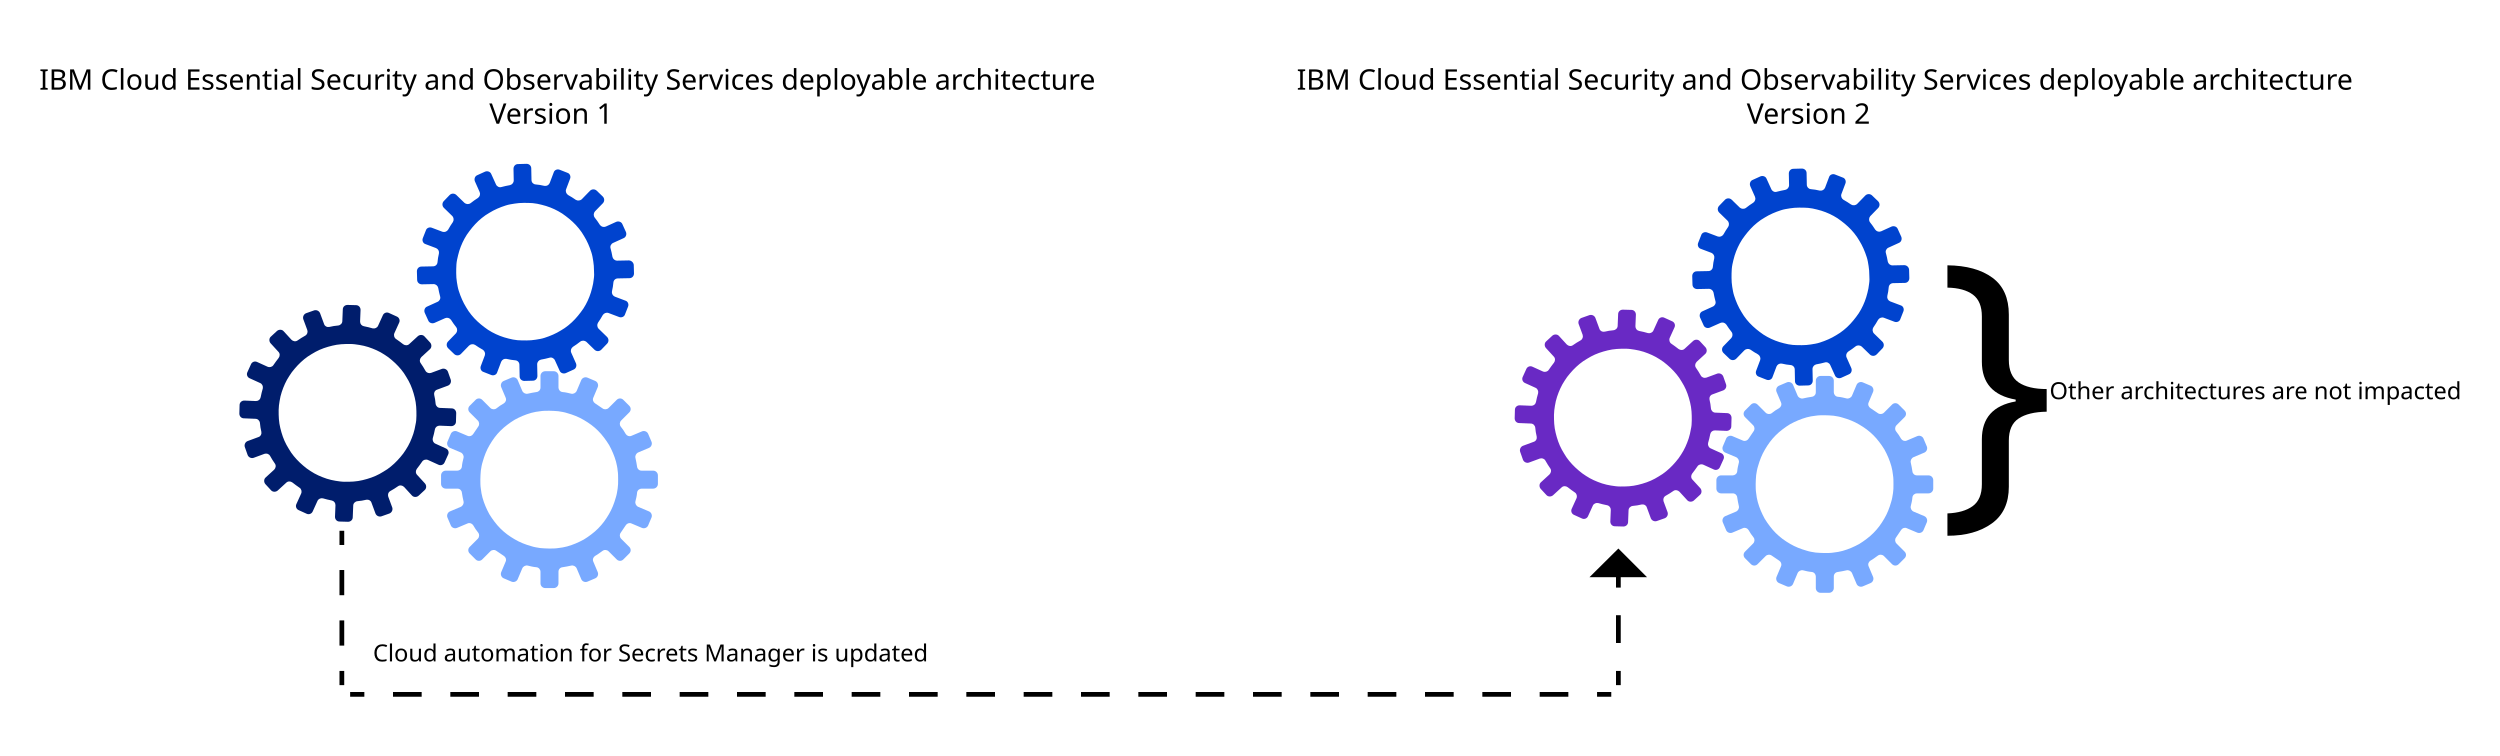
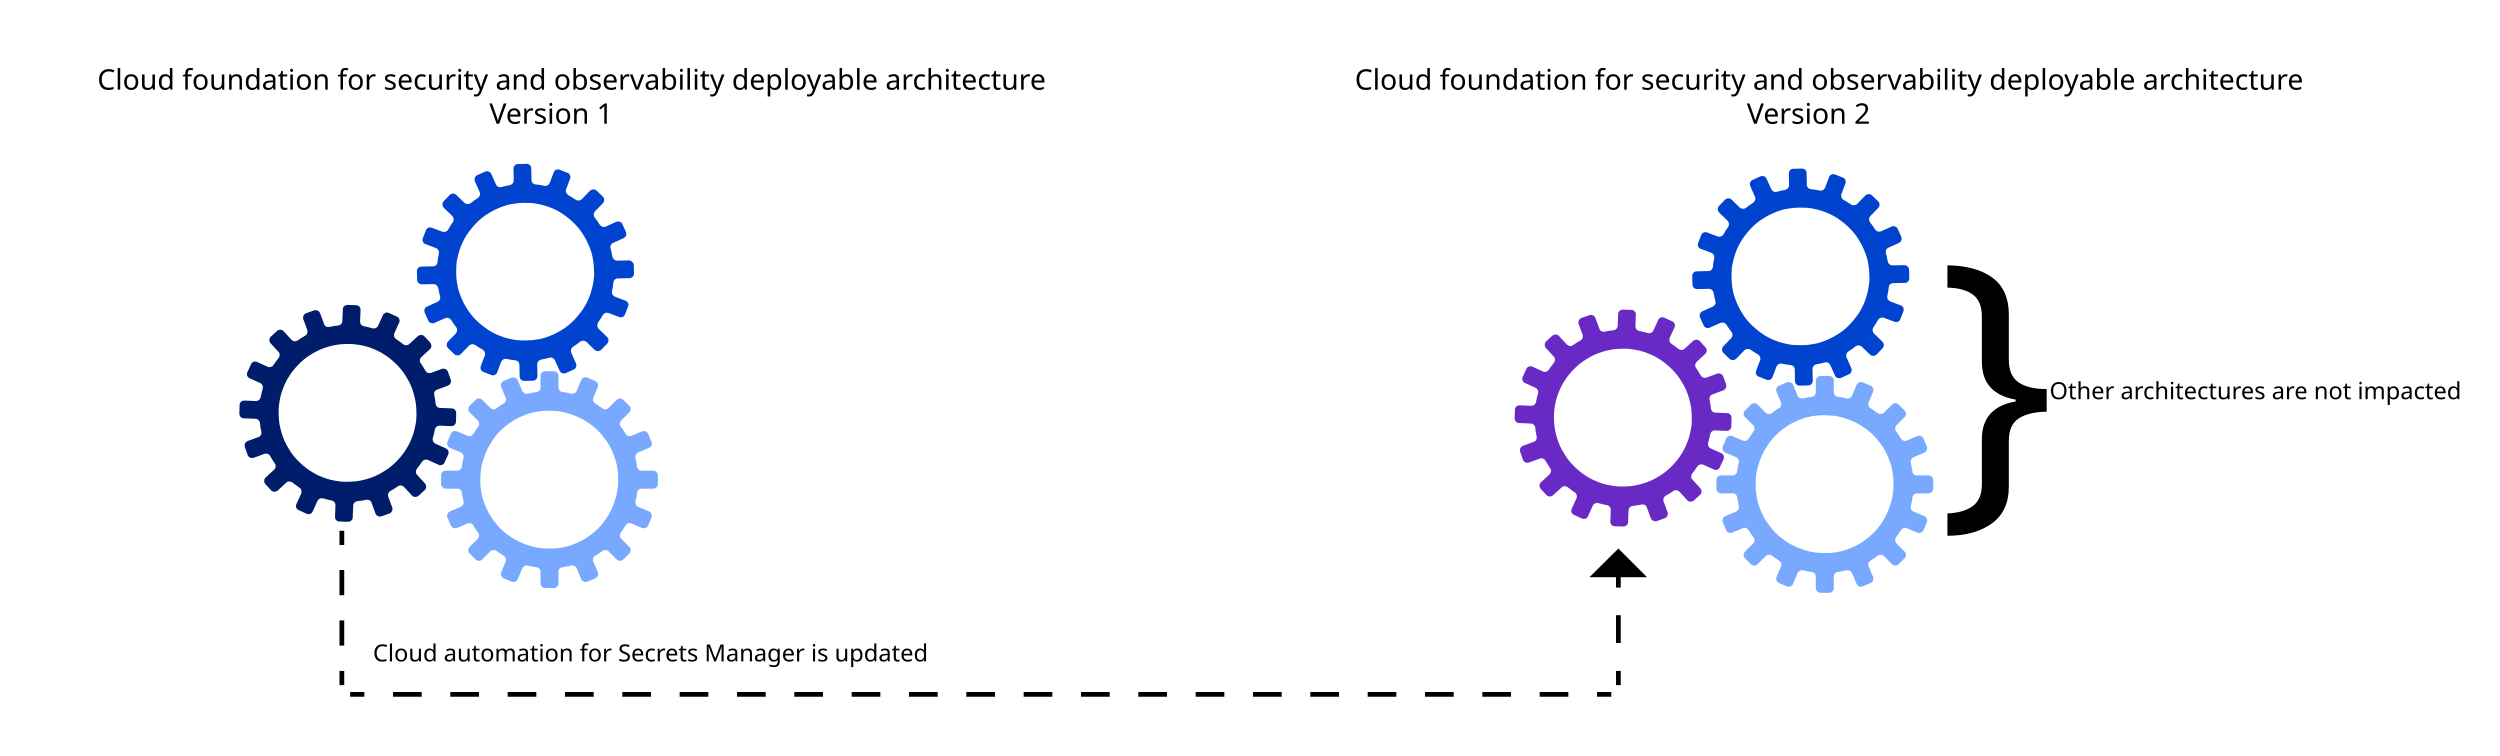
<svg xmlns="http://www.w3.org/2000/svg" version="1.1" x="0px" y="0px" viewBox="0 0 1056 319" style="enable-background:new 0 0 1056 319;" xml:space="preserve">
  <style type="text/css">
	.st0{fill:#0043CE;}
	.st1{fill:#6929C4;}
	.st2{fill:#78A9FF;}
	.st3{font-family:'IBMPlexSans';}
	.st4{font-size:10px;}
	.st5{fill:none;stroke:#000000;stroke-width:2;stroke-miterlimit:10;}
	.st6{fill:none;stroke:#000000;stroke-width:2;stroke-miterlimit:10;stroke-dasharray:10.641,10.641;}
	.st7{fill:none;stroke:#000000;stroke-width:2;stroke-miterlimit:10;stroke-dasharray:12.109,12.109;}
	.st8{fill:none;stroke:#000000;stroke-width:2;stroke-miterlimit:10;stroke-dasharray:11.733,11.733;}
	.st9{font-size:131px;}
	.st10{fill:#001D6C;}
	.st11{font-size:12px;}
</style>
  <g id="Layer_1">
    <path class="st0" d="M804.3,112l-4.9,0.1c-1,0-1.8-0.7-2-1.6c-0.2-1.2-0.5-2.5-0.8-3.6c-0.3-0.9,0.2-1.9,1.1-2.3l4.4-2   c1-0.4,1.4-1.6,1-2.6l-1.5-3.3c-0.4-1-1.6-1.4-2.6-1l-4.4,2c-0.9,0.4-1.9,0.1-2.5-0.7c-0.7-1.1-1.4-2.1-2.2-3.1   c-0.6-0.8-0.5-1.9,0.1-2.6l3.4-3.5c0.7-0.8,0.7-2-0.1-2.8l-2.6-2.5c-0.8-0.7-2-0.7-2.8,0.1l-3.4,3.5c-0.7,0.7-1.8,0.8-2.6,0.3   c-1-0.7-2.1-1.4-3.2-2c-0.8-0.5-1.2-1.5-0.9-2.4l1.7-4.5c0.4-1-0.1-2.2-1.1-2.5l-3.3-1.3c-1-0.4-2.2,0.1-2.5,1.1l-1.7,4.5   c-0.4,0.9-1.3,1.4-2.3,1.2c-1.2-0.3-2.5-0.5-3.7-0.6c-1-0.1-1.7-0.9-1.7-1.9l-0.1-4.9c0-1.1-0.9-1.9-2-1.9l-3.6,0.1   c-1.1,0-1.9,0.9-1.9,2l0.1,4.9c0,1-0.7,1.8-1.6,2c-1.2,0.2-2.4,0.5-3.6,0.8c-0.9,0.3-1.9-0.2-2.3-1.1l-2-4.4c-0.4-1-1.6-1.4-2.6-1   l-3.3,1.5c-1,0.4-1.4,1.6-1,2.6l2,4.5c0.4,0.9,0.1,1.9-0.7,2.5c-1.1,0.7-2.1,1.4-3.1,2.2c-0.8,0.6-1.9,0.5-2.6-0.1l-3.5-3.4   c-0.8-0.7-2-0.7-2.8,0.1l-2.5,2.6c-0.7,0.8-0.7,2,0.1,2.8l3.5,3.4c0.7,0.7,0.8,1.8,0.3,2.6c-0.7,1-1.4,2.1-2,3.2   c-0.5,0.8-1.5,1.2-2.4,0.9l-4.5-1.7c-1-0.4-2.2,0.1-2.5,1.1l-1.3,3.3c-0.4,1,0.1,2.2,1.1,2.5l4.5,1.7c0.9,0.4,1.4,1.3,1.2,2.3   c-0.3,1.2-0.5,2.5-0.6,3.7c-0.1,1-0.9,1.7-1.9,1.7l-4.9,0.1c-1.1,0-1.9,0.9-1.9,2l0.1,3.6c0,1.1,0.9,1.9,2,1.9l4.9-0.1   c1,0,1.8,0.7,2,1.6c0.2,1.2,0.5,2.4,0.8,3.6c0.3,0.9-0.2,1.9-1.1,2.3l-4.4,2c-1,0.4-1.4,1.6-1,2.6l1.5,3.3c0.4,1,1.6,1.4,2.6,1   l4.5-2c0.9-0.4,1.9-0.1,2.5,0.7c0.7,1.1,1.4,2.1,2.2,3.1c0.6,0.8,0.5,1.9-0.1,2.6l-3.4,3.5c-0.7,0.8-0.7,2,0.1,2.8l2.6,2.5   c0.8,0.7,2,0.7,2.8-0.1l3.4-3.5c0.7-0.7,1.8-0.8,2.6-0.3c1,0.7,2.1,1.4,3.2,2c0.8,0.5,1.2,1.5,0.9,2.4l-1.7,4.5   c-0.4,1,0.1,2.2,1.1,2.5l3.3,1.3c1,0.4,2.2-0.1,2.5-1.1l1.7-4.5c0.4-0.9,1.3-1.4,2.3-1.2c1.2,0.3,2.5,0.5,3.7,0.6   c1,0.1,1.7,0.9,1.7,1.9l0.1,4.9c0,1.1,0.9,1.9,2,1.9l3.6-0.1c1.1,0,1.9-0.9,1.9-2l-0.1-4.9c0-1,0.7-1.8,1.6-2   c1.2-0.2,2.5-0.5,3.6-0.8c0.9-0.3,1.9,0.2,2.3,1.1l2,4.4c0.4,1,1.6,1.4,2.6,1l3.3-1.5c1-0.4,1.4-1.6,1-2.6l-2-4.5   c-0.4-0.9-0.1-1.9,0.7-2.5c1.1-0.7,2.1-1.4,3.1-2.2c0.8-0.6,1.9-0.5,2.6,0.1l3.5,3.4c0.8,0.7,2,0.7,2.8-0.1l2.5-2.6   c0.7-0.8,0.7-2-0.1-2.8l-3.5-3.4c-0.7-0.7-0.8-1.8-0.3-2.6c0.7-1,1.4-2.1,2-3.2c0.5-0.8,1.5-1.2,2.4-0.9l4.5,1.7   c1,0.4,2.2-0.1,2.5-1.1l1.3-3.3c0.4-1-0.1-2.2-1.1-2.5l-4.5-1.7c-0.9-0.4-1.4-1.3-1.2-2.3c0.3-1.2,0.5-2.5,0.6-3.7   c0.1-1,0.9-1.7,1.9-1.7l4.9-0.1c1.1,0,1.9-0.9,1.9-2l-0.1-3.6C806.3,112.8,805.4,112,804.3,112z M789.5,119.9   c-0.1,1.3-0.4,2.6-0.7,3.8c-0.6,2.5-1.5,4.8-2.7,7c-0.6,1.1-1.3,2.2-2.1,3.2c-1.5,2-3.2,3.9-5.2,5.5c-1,0.8-2.1,1.6-3.2,2.2   c-2.1,1.3-4.4,2.3-6.9,3.1c-1.2,0.4-2.5,0.6-3.8,0.8c-1.2,0.2-2.5,0.3-3.8,0.3c-1.3,0-2.5,0-3.8-0.1c-1.3-0.1-2.6-0.4-3.8-0.7   c-2.5-0.6-4.8-1.5-7-2.7c-1.1-0.6-2.2-1.3-3.2-2.1c-2-1.5-3.9-3.2-5.5-5.2c-0.8-1-1.6-2.1-2.2-3.2c-1.3-2.1-2.3-4.4-3.1-6.9   c-0.4-1.2-0.6-2.5-0.8-3.7c-0.2-1.2-0.3-2.5-0.3-3.8c0-1.3,0-2.5,0.1-3.8c0.1-1.3,0.4-2.6,0.7-3.8c0.6-2.5,1.5-4.8,2.7-7   c0.6-1.1,1.3-2.2,2.1-3.2c1.5-2,3.2-3.9,5.2-5.5c1-0.8,2.1-1.6,3.2-2.2c2.1-1.3,4.4-2.3,6.9-3.1c1.2-0.4,2.5-0.6,3.8-0.8   c1.2-0.2,2.5-0.3,3.8-0.3c1.3,0,2.5,0,3.8,0.1c1.3,0.1,2.6,0.4,3.8,0.7c2.5,0.6,4.8,1.5,7,2.7c1.1,0.6,2.2,1.3,3.2,2.1   c2,1.5,3.9,3.2,5.5,5.2c0.8,1,1.6,2.1,2.2,3.2c1.3,2.1,2.3,4.4,3.1,6.9c0.4,1.2,0.6,2.5,0.8,3.8c0.2,1.2,0.3,2.5,0.3,3.8   C789.7,117.4,789.7,118.7,789.5,119.9z" />
    <path class="st1" d="M729.5,174.5l-4.9-0.2c-1,0-1.8-0.8-1.9-1.8c-0.1-1.2-0.3-2.5-0.6-3.7c-0.2-1,0.3-1.9,1.2-2.2l4.6-1.7   c1-0.4,1.5-1.5,1.2-2.5l-1.2-3.4c-0.4-1-1.5-1.5-2.5-1.2l-4.6,1.7c-0.9,0.3-1.9,0-2.4-0.9c-0.6-1.1-1.3-2.2-2-3.2   c-0.6-0.8-0.4-1.9,0.3-2.6l3.6-3.3c0.8-0.7,0.8-2,0.1-2.8l-2.4-2.6c-0.7-0.8-2-0.8-2.8-0.1l-3.6,3.3c-0.7,0.7-1.8,0.7-2.6,0.1   c-1-0.8-2-1.5-3-2.2c-0.8-0.5-1.1-1.6-0.7-2.5l2-4.4c0.5-1,0-2.2-1-2.6l-3.3-1.5c-1-0.5-2.2,0-2.6,1l-2,4.4   c-0.4,0.9-1.4,1.3-2.3,1.1c-1.2-0.4-2.4-0.6-3.7-0.9c-1-0.2-1.6-1-1.6-2l0.2-4.9c0-1.1-0.8-2-1.9-2l-3.6-0.1c-1.1,0-2,0.8-2,1.9   l-0.2,4.9c0,1-0.8,1.8-1.8,1.9c-1.2,0.1-2.5,0.3-3.7,0.6c-1,0.2-1.9-0.3-2.2-1.2l-1.7-4.6c-0.4-1-1.5-1.5-2.5-1.2l-3.4,1.2   c-1,0.4-1.5,1.5-1.2,2.5l1.7,4.6c0.3,0.9,0,1.9-0.9,2.4c-1.1,0.6-2.2,1.3-3.2,2c-0.8,0.6-1.9,0.4-2.6-0.3l-3.3-3.6   c-0.7-0.8-2-0.8-2.8-0.1l-2.6,2.4c-0.8,0.7-0.8,2-0.1,2.8l3.3,3.6c0.7,0.7,0.7,1.8,0.1,2.6c-0.8,1-1.5,2-2.2,3   c-0.5,0.8-1.6,1.1-2.5,0.7l-4.4-2c-1-0.5-2.2,0-2.6,1l-1.5,3.3c-0.5,1,0,2.2,1,2.6l4.4,2c0.9,0.4,1.3,1.4,1.1,2.3   c-0.4,1.2-0.6,2.4-0.9,3.7c-0.2,1-1,1.6-2,1.6l-4.9-0.2c-1.1,0-2,0.8-2,1.9l-0.1,3.6c0,1.1,0.8,2,1.9,2l4.9,0.2   c1,0,1.8,0.8,1.9,1.8c0.1,1.2,0.3,2.5,0.6,3.7c0.2,1-0.3,1.9-1.2,2.2l-4.6,1.7c-1,0.4-1.5,1.5-1.2,2.5l1.2,3.4   c0.4,1,1.5,1.5,2.5,1.2l4.6-1.7c0.9-0.3,1.9,0,2.4,0.9c0.6,1.1,1.3,2.2,2,3.2c0.6,0.8,0.4,1.9-0.3,2.6l-3.6,3.3   c-0.8,0.7-0.8,2-0.1,2.8l2.4,2.6c0.7,0.8,2,0.8,2.8,0.1l3.6-3.3c0.7-0.7,1.8-0.7,2.6-0.1c1,0.8,2,1.5,3,2.2   c0.8,0.5,1.1,1.6,0.7,2.5l-2,4.4c-0.5,1,0,2.2,1,2.6l3.3,1.5c1,0.5,2.2,0,2.6-1l2-4.4c0.4-0.9,1.4-1.3,2.3-1.1   c1.2,0.4,2.4,0.6,3.7,0.9c1,0.2,1.6,1,1.6,2l-0.2,4.9c0,1.1,0.8,2,1.9,2l3.6,0.1c1.1,0,2-0.8,2-1.9l0.2-4.9c0-1,0.8-1.8,1.8-1.9   c1.2-0.1,2.5-0.3,3.7-0.6c1-0.2,1.9,0.3,2.2,1.2l1.7,4.6c0.4,1,1.5,1.5,2.5,1.2l3.4-1.2c1-0.4,1.5-1.5,1.2-2.5l-1.7-4.6   c-0.3-0.9,0-1.9,0.9-2.4c1.1-0.6,2.2-1.3,3.2-2c0.8-0.6,1.9-0.4,2.6,0.3l3.3,3.6c0.7,0.8,2,0.8,2.8,0.1l2.6-2.4   c0.8-0.7,0.8-2,0.1-2.8l-3.3-3.6c-0.7-0.7-0.7-1.8-0.1-2.6c0.8-1,1.5-2,2.2-3c0.5-0.8,1.6-1.1,2.5-0.7l4.4,2c1,0.5,2.2,0,2.6-1   l1.5-3.3c0.5-1,0-2.2-1-2.6l-4.4-2c-0.9-0.4-1.3-1.4-1.1-2.3c0.4-1.2,0.6-2.4,0.9-3.7c0.2-1,1-1.6,2-1.6l4.9,0.2c1.1,0,2-0.8,2-1.9   l0.1-3.6C731.4,175.4,730.6,174.5,729.5,174.5z M714.2,181.4c-0.2,1.3-0.5,2.5-0.9,3.8c-0.8,2.4-1.8,4.7-3.2,6.8   c-0.7,1.1-1.4,2.1-2.3,3.1c-1.6,1.9-3.5,3.7-5.5,5.1c-1.1,0.7-2.2,1.4-3.3,2c-2.2,1.2-4.6,2-7.1,2.6c-1.2,0.3-2.5,0.5-3.8,0.6   c-1.2,0.1-2.5,0.1-3.8,0.1s-2.5-0.2-3.8-0.4c-1.3-0.2-2.5-0.5-3.8-0.9c-2.4-0.8-4.7-1.8-6.8-3.2c-1.1-0.7-2.1-1.4-3.1-2.3   c-1.9-1.6-3.7-3.5-5.1-5.5c-0.7-1.1-1.4-2.2-2-3.3c-1.2-2.2-2-4.6-2.6-7.1c-0.3-1.2-0.5-2.5-0.6-3.8c-0.1-1.2-0.1-2.5-0.1-3.8   s0.2-2.5,0.4-3.8c0.2-1.3,0.5-2.6,0.9-3.8c0.8-2.4,1.8-4.7,3.2-6.8c0.7-1.1,1.4-2.1,2.3-3.1c1.6-1.9,3.5-3.7,5.5-5.1   c1.1-0.7,2.2-1.4,3.3-2c2.2-1.2,4.6-2,7.1-2.6c1.2-0.3,2.5-0.5,3.8-0.6c1.2-0.1,2.5-0.1,3.8-0.1c1.3,0,2.5,0.2,3.8,0.4   c1.3,0.2,2.5,0.5,3.8,0.9c2.4,0.8,4.7,1.8,6.8,3.2c1.1,0.7,2.1,1.4,3.1,2.3c1.9,1.6,3.7,3.5,5.1,5.5c0.7,1.1,1.4,2.2,2,3.3   c1.2,2.2,2,4.6,2.6,7.1c0.3,1.2,0.5,2.5,0.6,3.8c0.1,1.2,0.1,2.5,0.1,3.8C714.6,178.9,714.5,180.2,714.2,181.4z" />
    <path class="st2" d="M814.6,200.8h-4.9c-1,0-1.8-0.7-1.9-1.7c-0.2-1.2-0.4-2.5-0.7-3.7c-0.2-0.9,0.3-1.9,1.2-2.3l4.5-1.9   c1-0.4,1.5-1.6,1.1-2.6l-1.4-3.3c-0.4-1-1.6-1.5-2.6-1.1l-4.5,1.9c-0.9,0.4-1.9,0-2.4-0.8c-0.6-1.1-1.3-2.1-2.1-3.1   c-0.6-0.8-0.5-1.9,0.2-2.6l3.4-3.4c0.8-0.8,0.8-2,0-2.8l-2.5-2.5c-0.8-0.8-2-0.8-2.8,0l-3.4,3.4c-0.7,0.7-1.8,0.8-2.6,0.2   c-1-0.7-2-1.4-3.1-2.1c-0.8-0.5-1.2-1.5-0.8-2.4l1.9-4.5c0.4-1-0.1-2.2-1.1-2.6l-3.3-1.4c-1-0.4-2.2,0.1-2.6,1.1l-1.9,4.5   c-0.4,0.9-1.4,1.4-2.3,1.2c-1.2-0.3-2.4-0.6-3.7-0.7c-1-0.1-1.7-1-1.7-1.9v-4.9c0-1.1-0.9-2-2-2H769c-1.1,0-2,0.9-2,2v4.9   c0,1-0.7,1.8-1.7,1.9c-1.2,0.2-2.5,0.4-3.7,0.7c-0.9,0.2-1.9-0.3-2.3-1.2l-1.9-4.5c-0.4-1-1.6-1.5-2.6-1.1l-3.3,1.4   c-1,0.4-1.5,1.6-1.1,2.6l1.9,4.5c0.4,0.9,0,1.9-0.8,2.4c-1.1,0.6-2.1,1.3-3.1,2.1c-0.8,0.6-1.9,0.5-2.6-0.2l-3.4-3.4   c-0.8-0.8-2-0.8-2.8,0l-2.5,2.5c-0.8,0.8-0.8,2,0,2.8l3.4,3.4c0.7,0.7,0.8,1.8,0.2,2.6c-0.7,1-1.4,2-2.1,3.1   c-0.5,0.8-1.5,1.2-2.4,0.8l-4.5-1.9c-1-0.4-2.2,0.1-2.6,1.1l-1.4,3.3c-0.4,1,0.1,2.2,1.1,2.6l4.5,1.9c0.9,0.4,1.4,1.4,1.2,2.3   c-0.3,1.2-0.6,2.4-0.7,3.7c-0.1,1-1,1.7-1.9,1.7H727c-1.1,0-2,0.9-2,2v3.6c0,1.1,0.9,2,2,2h4.9c1,0,1.8,0.7,1.9,1.7   c0.2,1.2,0.4,2.5,0.7,3.7c0.2,0.9-0.3,1.9-1.2,2.3l-4.5,1.9c-1,0.4-1.5,1.6-1.1,2.6l1.4,3.3c0.4,1,1.6,1.5,2.6,1.1l4.5-1.9   c0.9-0.4,1.9,0,2.4,0.8c0.6,1.1,1.3,2.1,2.1,3.1c0.6,0.8,0.5,1.9-0.2,2.6l-3.4,3.4c-0.8,0.8-0.8,2,0,2.8l2.5,2.5   c0.8,0.8,2,0.8,2.8,0l3.4-3.4c0.7-0.7,1.8-0.8,2.6-0.2c1,0.7,2,1.4,3.1,2.1c0.8,0.5,1.2,1.5,0.8,2.4l-1.9,4.5   c-0.4,1,0.1,2.2,1.1,2.6l3.3,1.4c1,0.4,2.2-0.1,2.6-1.1l1.9-4.5c0.4-0.9,1.4-1.4,2.3-1.2c1.2,0.3,2.4,0.6,3.7,0.7   c1,0.1,1.7,1,1.7,1.9v4.9c0,1.1,0.9,2,2,2h3.6c1.1,0,2-0.9,2-2v-4.9c0-1,0.7-1.8,1.7-1.9c1.2-0.2,2.5-0.4,3.7-0.7   c0.9-0.2,1.9,0.3,2.3,1.2l1.9,4.5c0.4,1,1.6,1.5,2.6,1.1l3.3-1.4c1-0.4,1.5-1.6,1.1-2.6l-1.9-4.5c-0.4-0.9,0-1.9,0.8-2.4   c1.1-0.6,2.1-1.4,3.1-2.1c0.8-0.6,1.9-0.5,2.6,0.2l3.4,3.4c0.8,0.8,2,0.8,2.8,0l2.5-2.5c0.8-0.8,0.8-2,0-2.8l-3.4-3.4   c-0.7-0.7-0.8-1.8-0.2-2.6c0.7-1,1.4-2,2.1-3.1c0.5-0.8,1.5-1.2,2.4-0.8l4.5,1.9c1,0.4,2.2-0.1,2.6-1.1l1.4-3.3   c0.4-1-0.1-2.2-1.1-2.6l-4.5-1.9c-0.9-0.4-1.4-1.4-1.2-2.3c0.3-1.2,0.6-2.4,0.7-3.7c0.1-1,1-1.7,1.9-1.7h4.9c1.1,0,2-0.9,2-2v-3.6   C816.6,201.7,815.7,200.8,814.6,200.8z M799.6,208.3c-0.2,1.3-0.4,2.6-0.8,3.8c-0.7,2.5-1.6,4.8-2.9,7c-0.6,1.1-1.4,2.2-2.1,3.2   c-1.5,2-3.3,3.8-5.3,5.3c-1,0.8-2.1,1.5-3.2,2.2c-2.2,1.2-4.5,2.2-7,2.9c-1.2,0.3-2.5,0.6-3.8,0.7c-1.2,0.2-2.5,0.2-3.8,0.2   c-1.3,0-2.5-0.1-3.8-0.2c-1.3-0.2-2.6-0.4-3.8-0.8c-2.5-0.7-4.8-1.6-7-2.9c-1.1-0.6-2.2-1.4-3.2-2.1c-2-1.5-3.8-3.3-5.3-5.3   c-0.8-1-1.5-2.1-2.2-3.2c-1.2-2.2-2.2-4.5-2.9-7c-0.3-1.2-0.6-2.5-0.7-3.8c-0.2-1.2-0.2-2.5-0.2-3.8c0-1.3,0.1-2.5,0.2-3.8   c0.2-1.3,0.4-2.6,0.8-3.8c0.7-2.5,1.6-4.8,2.9-7c0.6-1.1,1.4-2.2,2.1-3.2c1.5-2,3.3-3.8,5.3-5.3c1-0.8,2.1-1.5,3.2-2.2   c2.2-1.2,4.5-2.2,7-2.9c1.2-0.3,2.5-0.6,3.8-0.7c1.2-0.2,2.5-0.2,3.8-0.2c1.3,0,2.5,0.1,3.8,0.2c1.3,0.2,2.6,0.4,3.8,0.8   c2.5,0.7,4.8,1.6,7,2.9c1.1,0.6,2.2,1.4,3.2,2.1c2,1.5,3.8,3.3,5.3,5.3c0.8,1,1.5,2.1,2.2,3.2c1.2,2.2,2.2,4.5,2.9,7   c0.3,1.2,0.6,2.5,0.7,3.8c0.2,1.2,0.2,2.5,0.2,3.8C799.8,205.9,799.8,207.1,799.6,208.3z" />
  </g>
  <g id="Layer_6">
    <text transform="matrix(1 0 0 1 865.7053 168.6248)" class="st3 st4">Other architectures are not impacted</text>
    <g>
      <g>
        <line class="st5" x1="144.4" y1="289.4" x2="144.4" y2="283.4" />
        <line class="st6" x1="144.4" y1="272.7" x2="144.4" y2="235.5" />
        <line class="st5" x1="144.4" y1="230.2" x2="144.4" y2="224.2" />
      </g>
    </g>
    <g>
      <g>
        <line class="st5" x1="147.9" y1="293.3" x2="153.9" y2="293.3" />
        <line class="st7" x1="166" y1="293.3" x2="668.5" y2="293.3" />
        <line class="st5" x1="674.6" y1="293.3" x2="680.6" y2="293.3" />
      </g>
    </g>
    <g>
      <g>
        <line class="st5" x1="683.6" y1="289.4" x2="683.6" y2="283.4" />
        <line class="st8" x1="683.6" y1="271.6" x2="683.6" y2="254" />
        <line class="st5" x1="683.6" y1="248.2" x2="683.6" y2="242.2" />
        <g>
          <polygon points="671.4,243.8 695.7,243.8 683.6,231.7     " />
        </g>
      </g>
    </g>
  </g>
  <g id="Layer_9">
    <text transform="matrix(1 0 0 1 157.5405 279.3807)" class="st3 st4">Cloud automation for Secrets Manager is updated</text>
  </g>
  <g id="Layer_7">
    <text transform="matrix(1 0 0 1 818.4057 205.6003)" class="st3 st9">}</text>
  </g>
  <g id="Layer_4">
    <path class="st0" d="M265.6,110l-4.9,0.1c-1,0-1.8-0.7-2-1.6c-0.2-1.2-0.5-2.5-0.8-3.6c-0.3-0.9,0.2-1.9,1.1-2.3l4.4-2   c1-0.4,1.4-1.6,1-2.6l-1.5-3.3c-0.4-1-1.6-1.4-2.6-1l-4.4,2c-0.9,0.4-1.9,0.1-2.5-0.7c-0.7-1.1-1.4-2.1-2.2-3.1   c-0.6-0.8-0.5-1.9,0.1-2.6l3.4-3.5c0.7-0.8,0.7-2-0.1-2.8l-2.6-2.5c-0.8-0.7-2-0.7-2.8,0.1l-3.4,3.5c-0.7,0.7-1.8,0.8-2.6,0.3   c-1-0.7-2.1-1.4-3.2-2c-0.8-0.5-1.2-1.5-0.9-2.4l1.7-4.5c0.4-1-0.1-2.2-1.1-2.5l-3.3-1.3c-1-0.4-2.2,0.1-2.5,1.1l-1.7,4.5   c-0.4,0.9-1.3,1.4-2.3,1.2c-1.2-0.3-2.5-0.5-3.7-0.6c-1-0.1-1.7-0.9-1.7-1.9l-0.1-4.9c0-1.1-0.9-1.9-2-1.9l-3.6,0.1   c-1.1,0-1.9,0.9-1.9,2l0.1,4.9c0,1-0.7,1.8-1.6,2c-1.2,0.2-2.4,0.5-3.6,0.8c-0.9,0.3-1.9-0.2-2.3-1.1l-2-4.4c-0.4-1-1.6-1.4-2.6-1   l-3.3,1.5c-1,0.4-1.4,1.6-1,2.6l2,4.5c0.4,0.9,0.1,1.9-0.7,2.5c-1.1,0.7-2.1,1.4-3.1,2.2c-0.8,0.6-1.9,0.5-2.6-0.1l-3.5-3.4   c-0.8-0.7-2-0.7-2.8,0.1l-2.5,2.6c-0.7,0.8-0.7,2,0.1,2.8l3.5,3.4c0.7,0.7,0.8,1.8,0.3,2.6c-0.7,1-1.4,2.1-2,3.2   c-0.5,0.8-1.5,1.2-2.4,0.9l-4.5-1.7c-1-0.4-2.2,0.1-2.5,1.1l-1.3,3.3c-0.4,1,0.1,2.2,1.1,2.5l4.5,1.7c0.9,0.4,1.4,1.3,1.2,2.3   c-0.3,1.2-0.5,2.5-0.6,3.7c-0.1,1-0.9,1.7-1.9,1.7l-4.9,0.1c-1.1,0-1.9,0.9-1.9,2l0.1,3.6c0,1.1,0.9,1.9,2,1.9l4.9-0.1   c1,0,1.8,0.7,2,1.6c0.2,1.2,0.5,2.4,0.8,3.6c0.3,0.9-0.2,1.9-1.1,2.3l-4.4,2c-1,0.4-1.4,1.6-1,2.6l1.5,3.3c0.4,1,1.6,1.4,2.6,1   l4.5-2c0.9-0.4,1.9-0.1,2.5,0.7c0.7,1.1,1.4,2.1,2.2,3.1c0.6,0.8,0.5,1.9-0.1,2.6l-3.4,3.5c-0.7,0.8-0.7,2,0.1,2.8l2.6,2.5   c0.8,0.7,2,0.7,2.8-0.1l3.4-3.5c0.7-0.7,1.8-0.8,2.6-0.3c1,0.7,2.1,1.4,3.2,2c0.8,0.5,1.2,1.5,0.9,2.4l-1.7,4.5   c-0.4,1,0.1,2.2,1.1,2.5l3.3,1.3c1,0.4,2.2-0.1,2.5-1.1l1.7-4.5c0.4-0.9,1.3-1.4,2.3-1.2c1.2,0.3,2.5,0.5,3.7,0.6   c1,0.1,1.7,0.9,1.7,1.9l0.1,4.9c0,1.1,0.9,1.9,2,1.9l3.6-0.1c1.1,0,1.9-0.9,1.9-2l-0.1-4.9c0-1,0.7-1.8,1.6-2   c1.2-0.2,2.5-0.5,3.6-0.8c0.9-0.3,1.9,0.2,2.3,1.1l2,4.4c0.4,1,1.6,1.4,2.6,1l3.3-1.5c1-0.4,1.4-1.6,1-2.6l-2-4.5   c-0.4-0.9-0.1-1.9,0.7-2.5c1.1-0.7,2.1-1.4,3.1-2.2c0.8-0.6,1.9-0.5,2.6,0.1l3.5,3.4c0.8,0.7,2,0.7,2.8-0.1l2.5-2.6   c0.7-0.8,0.7-2-0.1-2.8l-3.5-3.4c-0.7-0.7-0.8-1.8-0.3-2.6c0.7-1,1.4-2.1,2-3.2c0.5-0.8,1.5-1.2,2.4-0.9l4.5,1.7   c1,0.4,2.2-0.1,2.5-1.1l1.3-3.3c0.4-1-0.1-2.2-1.1-2.5l-4.5-1.7c-0.9-0.4-1.4-1.3-1.2-2.3c0.3-1.2,0.5-2.5,0.6-3.7   c0.1-1,0.9-1.7,1.9-1.7l4.9-0.1c1.1,0,1.9-0.9,1.9-2l-0.1-3.6C267.6,110.9,266.7,110,265.6,110z M250.8,117.9   c-0.1,1.3-0.4,2.6-0.7,3.8c-0.6,2.5-1.5,4.8-2.7,7c-0.6,1.1-1.3,2.2-2.1,3.2c-1.5,2-3.2,3.9-5.2,5.5c-1,0.8-2.1,1.6-3.2,2.2   c-2.1,1.3-4.4,2.3-6.9,3.1c-1.2,0.4-2.5,0.6-3.8,0.8c-1.2,0.2-2.5,0.3-3.8,0.3s-2.5,0-3.8-0.1c-1.3-0.1-2.6-0.4-3.8-0.7   c-2.5-0.6-4.8-1.5-7-2.7c-1.1-0.6-2.2-1.3-3.2-2.1c-2-1.5-3.9-3.2-5.5-5.2c-0.8-1-1.6-2.1-2.2-3.2c-1.3-2.1-2.3-4.4-3.1-6.9   c-0.4-1.2-0.6-2.5-0.8-3.7c-0.2-1.2-0.3-2.5-0.3-3.8c0-1.3,0-2.5,0.1-3.8c0.1-1.3,0.4-2.6,0.7-3.8c0.6-2.5,1.5-4.8,2.7-7   c0.6-1.1,1.3-2.2,2.1-3.2c1.5-2,3.2-3.9,5.2-5.5c1-0.8,2.1-1.6,3.2-2.2c2.1-1.3,4.4-2.3,6.9-3.1c1.2-0.4,2.5-0.6,3.8-0.8   c1.2-0.2,2.5-0.3,3.8-0.3c1.3,0,2.5,0,3.8,0.1c1.3,0.1,2.6,0.4,3.8,0.7c2.5,0.6,4.8,1.5,7,2.7c1.1,0.6,2.2,1.3,3.2,2.1   c2,1.5,3.9,3.2,5.5,5.2c0.8,1,1.6,2.1,2.2,3.2c1.3,2.1,2.3,4.4,3.1,6.9c0.4,1.2,0.6,2.5,0.8,3.8c0.2,1.2,0.3,2.5,0.3,3.8   C251,115.4,251,116.7,250.8,117.9z" />
    <path class="st10" d="M190.8,172.5l-4.9-0.2c-1,0-1.8-0.8-1.9-1.8c-0.1-1.2-0.3-2.5-0.6-3.7c-0.2-1,0.3-1.9,1.2-2.2l4.6-1.7   c1-0.4,1.5-1.5,1.2-2.5l-1.2-3.4c-0.4-1-1.5-1.5-2.5-1.2l-4.6,1.7c-0.9,0.3-1.9,0-2.4-0.9c-0.6-1.1-1.3-2.2-2-3.2   c-0.6-0.8-0.4-1.9,0.3-2.6l3.6-3.3c0.8-0.7,0.8-2,0.1-2.8l-2.4-2.6c-0.7-0.8-2-0.8-2.8-0.1l-3.6,3.3c-0.7,0.7-1.8,0.7-2.6,0.1   c-1-0.8-2-1.5-3-2.2c-0.8-0.5-1.1-1.6-0.7-2.5l2-4.4c0.5-1,0-2.2-1-2.6l-3.3-1.5c-1-0.5-2.2,0-2.6,1l-2,4.4   c-0.4,0.9-1.4,1.3-2.3,1.1c-1.2-0.4-2.4-0.6-3.7-0.9c-1-0.2-1.6-1-1.6-2l0.2-4.9c0-1.1-0.8-2-1.9-2l-3.6-0.1c-1.1,0-2,0.8-2,1.9   l-0.2,4.9c0,1-0.8,1.8-1.8,1.9c-1.2,0.1-2.5,0.3-3.7,0.6c-1,0.2-1.9-0.3-2.2-1.2l-1.7-4.6c-0.4-1-1.5-1.5-2.5-1.2l-3.4,1.2   c-1,0.4-1.5,1.5-1.2,2.5l1.7,4.6c0.3,0.9,0,1.9-0.9,2.4c-1.1,0.6-2.2,1.3-3.2,2c-0.8,0.6-1.9,0.4-2.6-0.3l-3.3-3.6   c-0.7-0.8-2-0.8-2.8-0.1l-2.6,2.4c-0.8,0.7-0.8,2-0.1,2.8l3.3,3.6c0.7,0.7,0.7,1.8,0.1,2.6c-0.8,1-1.5,2-2.2,3   c-0.5,0.8-1.6,1.1-2.5,0.7l-4.4-2c-1-0.5-2.2,0-2.6,1l-1.5,3.3c-0.5,1,0,2.2,1,2.6l4.4,2c0.9,0.4,1.3,1.4,1.1,2.3   c-0.4,1.2-0.6,2.4-0.9,3.7c-0.2,1-1,1.6-2,1.6l-4.9-0.2c-1.1,0-2,0.8-2,1.9l-0.1,3.6c0,1.1,0.8,2,1.9,2l4.9,0.2   c1,0,1.8,0.8,1.9,1.8c0.1,1.2,0.3,2.5,0.6,3.7c0.2,1-0.3,1.9-1.2,2.2l-4.6,1.7c-1,0.4-1.5,1.5-1.2,2.5l1.2,3.4   c0.4,1,1.5,1.5,2.5,1.2l4.6-1.7c0.9-0.3,1.9,0,2.4,0.9c0.6,1.1,1.3,2.2,2,3.2c0.6,0.8,0.4,1.9-0.3,2.6l-3.6,3.3   c-0.8,0.7-0.8,2-0.1,2.8l2.4,2.6c0.7,0.8,2,0.8,2.8,0.1l3.6-3.3c0.7-0.7,1.8-0.7,2.6-0.1c1,0.8,2,1.5,3,2.2   c0.8,0.5,1.1,1.6,0.7,2.5l-2,4.4c-0.5,1,0,2.2,1,2.6l3.3,1.5c1,0.5,2.2,0,2.6-1l2-4.4c0.4-0.9,1.4-1.3,2.3-1.1   c1.2,0.4,2.4,0.6,3.7,0.9c1,0.2,1.6,1,1.6,2l-0.2,4.9c0,1.1,0.8,2,1.9,2l3.6,0.1c1.1,0,2-0.8,2-1.9l0.2-4.9c0-1,0.8-1.8,1.8-1.9   c1.2-0.1,2.5-0.3,3.7-0.6c1-0.2,1.9,0.3,2.2,1.2l1.7,4.6c0.4,1,1.5,1.5,2.5,1.2l3.4-1.2c1-0.4,1.5-1.5,1.2-2.5l-1.7-4.6   c-0.3-0.9,0-1.9,0.9-2.4c1.1-0.6,2.2-1.3,3.2-2c0.8-0.6,1.9-0.4,2.6,0.3l3.3,3.6c0.7,0.8,2,0.8,2.8,0.1l2.6-2.4   c0.8-0.7,0.8-2,0.1-2.8l-3.3-3.6c-0.7-0.7-0.7-1.8-0.1-2.6c0.8-1,1.5-2,2.2-3c0.5-0.8,1.6-1.1,2.5-0.7l4.4,2c1,0.5,2.2,0,2.6-1   l1.5-3.3c0.5-1,0-2.2-1-2.6l-4.4-2c-0.9-0.4-1.3-1.4-1.1-2.3c0.4-1.2,0.6-2.4,0.9-3.7c0.2-1,1-1.6,2-1.6l4.9,0.2c1.1,0,2-0.8,2-1.9   l0.1-3.6C192.7,173.4,191.9,172.5,190.8,172.5z M175.5,179.4c-0.2,1.3-0.5,2.5-0.9,3.8c-0.8,2.4-1.8,4.7-3.2,6.8   c-0.7,1.1-1.4,2.1-2.3,3.1c-1.6,1.9-3.5,3.7-5.5,5.1c-1.1,0.7-2.2,1.4-3.3,2c-2.2,1.2-4.6,2-7.1,2.6c-1.2,0.3-2.5,0.5-3.8,0.6   c-1.2,0.1-2.5,0.1-3.8,0.1s-2.5-0.2-3.8-0.4c-1.3-0.2-2.5-0.5-3.8-0.9c-2.4-0.8-4.7-1.8-6.8-3.2c-1.1-0.7-2.1-1.4-3.1-2.3   c-1.9-1.6-3.7-3.5-5.1-5.5c-0.7-1.1-1.4-2.2-2-3.3c-1.2-2.2-2-4.6-2.6-7.1c-0.3-1.2-0.5-2.5-0.6-3.8c-0.1-1.2-0.1-2.5-0.1-3.8   s0.2-2.5,0.4-3.8c0.2-1.3,0.5-2.6,0.9-3.8c0.8-2.4,1.8-4.7,3.2-6.8c0.7-1.1,1.4-2.1,2.3-3.1c1.6-1.9,3.5-3.7,5.5-5.1   c1.1-0.7,2.2-1.4,3.3-2c2.2-1.2,4.6-2,7.1-2.6c1.2-0.3,2.5-0.5,3.8-0.6c1.2-0.1,2.5-0.1,3.8-0.1s2.5,0.2,3.8,0.4   c1.3,0.2,2.5,0.5,3.8,0.9c2.4,0.8,4.7,1.8,6.8,3.2c1.1,0.7,2.1,1.4,3.1,2.3c1.9,1.6,3.7,3.5,5.1,5.5c0.7,1.1,1.4,2.2,2,3.3   c1.2,2.2,2,4.6,2.6,7.1c0.3,1.2,0.5,2.5,0.6,3.8c0.1,1.2,0.1,2.5,0.1,3.8C175.9,176.9,175.8,178.2,175.5,179.4z" />
    <path class="st2" d="M275.9,198.8H271c-1,0-1.8-0.7-1.9-1.7c-0.2-1.2-0.4-2.5-0.7-3.7c-0.2-0.9,0.3-1.9,1.2-2.3l4.5-1.9   c1-0.4,1.5-1.6,1.1-2.6l-1.4-3.3c-0.4-1-1.6-1.5-2.6-1.1l-4.5,1.9c-0.9,0.4-1.9,0-2.4-0.8c-0.6-1.1-1.3-2.1-2.1-3.1   c-0.6-0.8-0.5-1.9,0.2-2.6l3.4-3.4c0.8-0.8,0.8-2,0-2.8l-2.5-2.5c-0.8-0.8-2-0.8-2.8,0l-3.4,3.4c-0.7,0.7-1.8,0.8-2.6,0.2   c-1-0.7-2-1.4-3.1-2.1c-0.8-0.5-1.2-1.5-0.8-2.4l1.9-4.5c0.4-1-0.1-2.2-1.1-2.6l-3.3-1.4c-1-0.4-2.2,0.1-2.6,1.1l-1.9,4.5   c-0.4,0.9-1.4,1.4-2.3,1.2c-1.2-0.3-2.4-0.6-3.7-0.7c-1-0.1-1.7-1-1.7-1.9v-4.9c0-1.1-0.9-2-2-2h-3.6c-1.1,0-2,0.9-2,2v4.9   c0,1-0.7,1.8-1.7,1.9c-1.2,0.2-2.5,0.4-3.7,0.7c-0.9,0.2-1.9-0.3-2.3-1.2l-1.9-4.5c-0.4-1-1.6-1.5-2.6-1.1l-3.3,1.4   c-1,0.4-1.5,1.6-1.1,2.6l1.9,4.5c0.4,0.9,0,1.9-0.8,2.4c-1.1,0.6-2.1,1.3-3.1,2.1c-0.8,0.6-1.9,0.5-2.6-0.2l-3.4-3.4   c-0.8-0.8-2-0.8-2.8,0l-2.5,2.5c-0.8,0.8-0.8,2,0,2.8l3.4,3.4c0.7,0.7,0.8,1.8,0.2,2.6c-0.7,1-1.4,2-2.1,3.1   c-0.5,0.8-1.5,1.2-2.4,0.8l-4.5-1.9c-1-0.4-2.2,0.1-2.6,1.1l-1.4,3.3c-0.4,1,0.1,2.2,1.1,2.6l4.5,1.9c0.9,0.4,1.4,1.4,1.2,2.3   c-0.3,1.2-0.6,2.4-0.7,3.7c-0.1,1-1,1.7-1.9,1.7h-4.9c-1.1,0-2,0.9-2,2v3.6c0,1.1,0.9,2,2,2h4.9c1,0,1.8,0.7,1.9,1.7   c0.2,1.2,0.4,2.5,0.7,3.7c0.2,0.9-0.3,1.9-1.2,2.3l-4.5,1.9c-1,0.4-1.5,1.6-1.1,2.6l1.4,3.3c0.4,1,1.6,1.5,2.6,1.1l4.5-1.9   c0.9-0.4,1.9,0,2.4,0.8c0.6,1.1,1.3,2.1,2.1,3.1c0.6,0.8,0.5,1.9-0.2,2.6l-3.4,3.4c-0.8,0.8-0.8,2,0,2.8l2.5,2.5   c0.8,0.8,2,0.8,2.8,0l3.4-3.4c0.7-0.7,1.8-0.8,2.6-0.2c1,0.7,2,1.4,3.1,2.1c0.8,0.5,1.2,1.5,0.8,2.4l-1.9,4.5   c-0.4,1,0.1,2.2,1.1,2.6l3.3,1.4c1,0.4,2.2-0.1,2.6-1.1l1.9-4.5c0.4-0.9,1.4-1.4,2.3-1.2c1.2,0.3,2.4,0.6,3.7,0.7   c1,0.1,1.7,1,1.7,1.9v4.9c0,1.1,0.9,2,2,2h3.6c1.1,0,2-0.9,2-2v-4.9c0-1,0.7-1.8,1.7-1.9c1.2-0.2,2.5-0.4,3.7-0.7   c0.9-0.2,1.9,0.3,2.3,1.2l1.9,4.5c0.4,1,1.6,1.5,2.6,1.1l3.3-1.4c1-0.4,1.5-1.6,1.1-2.6l-1.9-4.5c-0.4-0.9,0-1.9,0.8-2.4   c1.1-0.6,2.1-1.4,3.1-2.1c0.8-0.6,1.9-0.5,2.6,0.2l3.4,3.4c0.8,0.8,2,0.8,2.8,0l2.5-2.5c0.8-0.8,0.8-2,0-2.8l-3.4-3.4   c-0.7-0.7-0.8-1.8-0.2-2.6c0.7-1,1.4-2,2.1-3.1c0.5-0.8,1.5-1.2,2.4-0.8l4.5,1.9c1,0.4,2.2-0.1,2.6-1.1l1.4-3.3   c0.4-1-0.1-2.2-1.1-2.6l-4.5-1.9c-0.9-0.4-1.4-1.4-1.2-2.3c0.3-1.2,0.6-2.4,0.7-3.7c0.1-1,1-1.7,1.9-1.7h4.9c1.1,0,2-0.9,2-2v-3.6   C277.9,199.7,277,198.8,275.9,198.8z M260.9,206.4c-0.2,1.3-0.4,2.6-0.8,3.8c-0.7,2.5-1.6,4.8-2.9,7c-0.6,1.1-1.4,2.2-2.1,3.2   c-1.5,2-3.3,3.8-5.3,5.3c-1,0.8-2.1,1.5-3.2,2.2c-2.2,1.2-4.5,2.2-7,2.9c-1.2,0.3-2.5,0.6-3.8,0.7c-1.2,0.2-2.5,0.2-3.8,0.2   c-1.3,0-2.5-0.1-3.8-0.2c-1.3-0.2-2.6-0.4-3.8-0.8c-2.5-0.7-4.8-1.6-7-2.9c-1.1-0.6-2.2-1.4-3.2-2.1c-2-1.5-3.8-3.3-5.3-5.3   c-0.8-1-1.5-2.1-2.2-3.2c-1.2-2.2-2.2-4.5-2.9-7c-0.3-1.2-0.6-2.5-0.7-3.8c-0.2-1.2-0.2-2.5-0.2-3.8c0-1.3,0.1-2.5,0.2-3.8   c0.2-1.3,0.4-2.6,0.8-3.8c0.7-2.5,1.6-4.8,2.9-7c0.6-1.1,1.4-2.2,2.1-3.2c1.5-2,3.3-3.8,5.3-5.3c1-0.8,2.1-1.5,3.2-2.2   c2.2-1.2,4.5-2.2,7-2.9c1.2-0.3,2.5-0.6,3.8-0.7c1.2-0.2,2.5-0.2,3.8-0.2c1.3,0,2.5,0.1,3.8,0.2c1.3,0.2,2.6,0.4,3.8,0.8   c2.5,0.7,4.8,1.6,7,2.9c1.1,0.6,2.2,1.4,3.2,2.1c2,1.5,3.8,3.3,5.3,5.3c0.8,1,1.5,2.1,2.2,3.2c1.2,2.2,2.2,4.5,2.9,7   c0.3,1.2,0.6,2.5,0.7,3.8c0.2,1.2,0.2,2.5,0.2,3.8C261.1,203.9,261.1,205.1,260.9,206.4z" />
  </g>
  <g id="Layer_2">
-     <text transform="matrix(1 0 0 1 547.7266 37.88)">
-       <tspan x="0" y="0" class="st3 st11">IBM Cloud Essential Security and Observability Services deployable architecture</tspan>
-       <tspan x="190.1" y="14.4" class="st3 st11">Version 2</tspan>
+     <text transform="matrix(1 0 0 1 572.2544 37.88)">
+       <tspan x="0" y="0" class="st3 st11">Cloud foundation for security and observability deployable architecture</tspan>
+       <tspan x="165.6" y="14.4" class="st3 st11">Version 2</tspan>
    </text>
  </g>
  <g id="Layer_5">
-     <text transform="matrix(1 0 0 1 16.5818 37.88)">
-       <tspan x="0" y="0" class="st3 st11">IBM Cloud Essential Security and Observability Services deployable architecture</tspan>
-       <tspan x="190.1" y="14.4" class="st3 st11">Version 1</tspan>
+     <text transform="matrix(1 0 0 1 41.1096 37.88)">
+       <tspan x="0" y="0" class="st3 st11">Cloud foundation for security and observability deployable architecture</tspan>
+       <tspan x="165.6" y="14.4" class="st3 st11">Version 1</tspan>
    </text>
  </g>
  <g id="Layer_8">
</g>
</svg>
